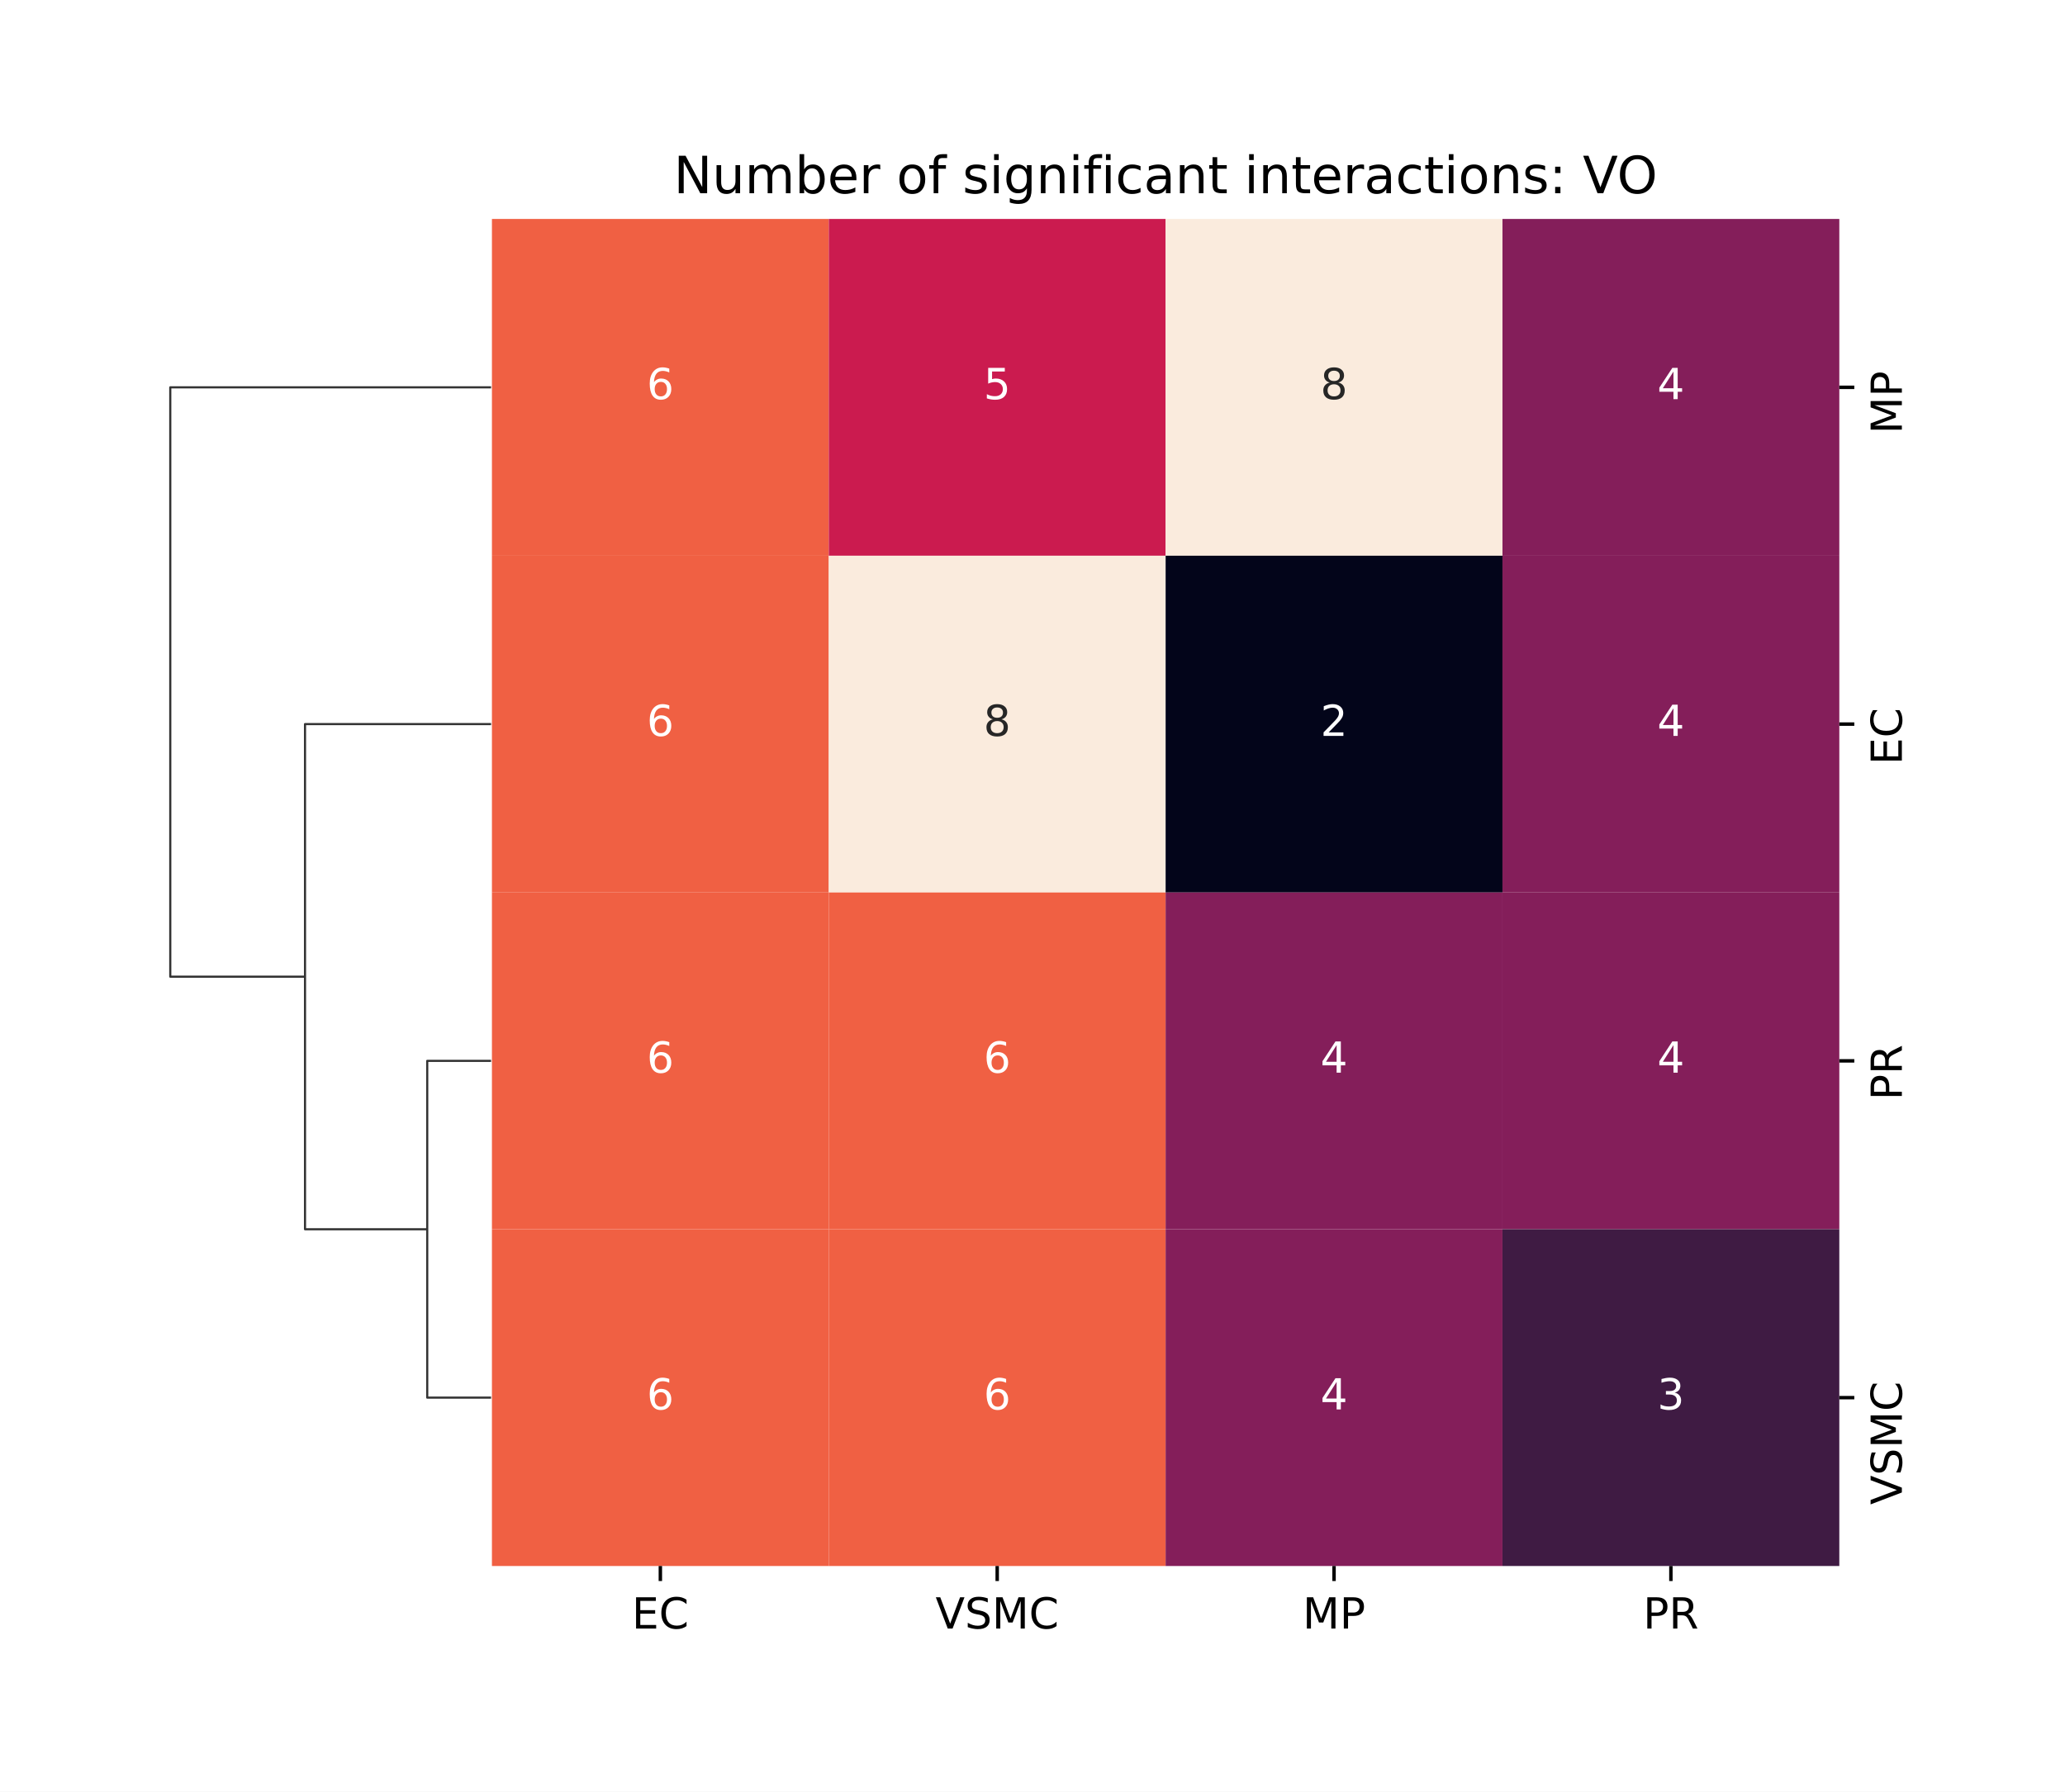
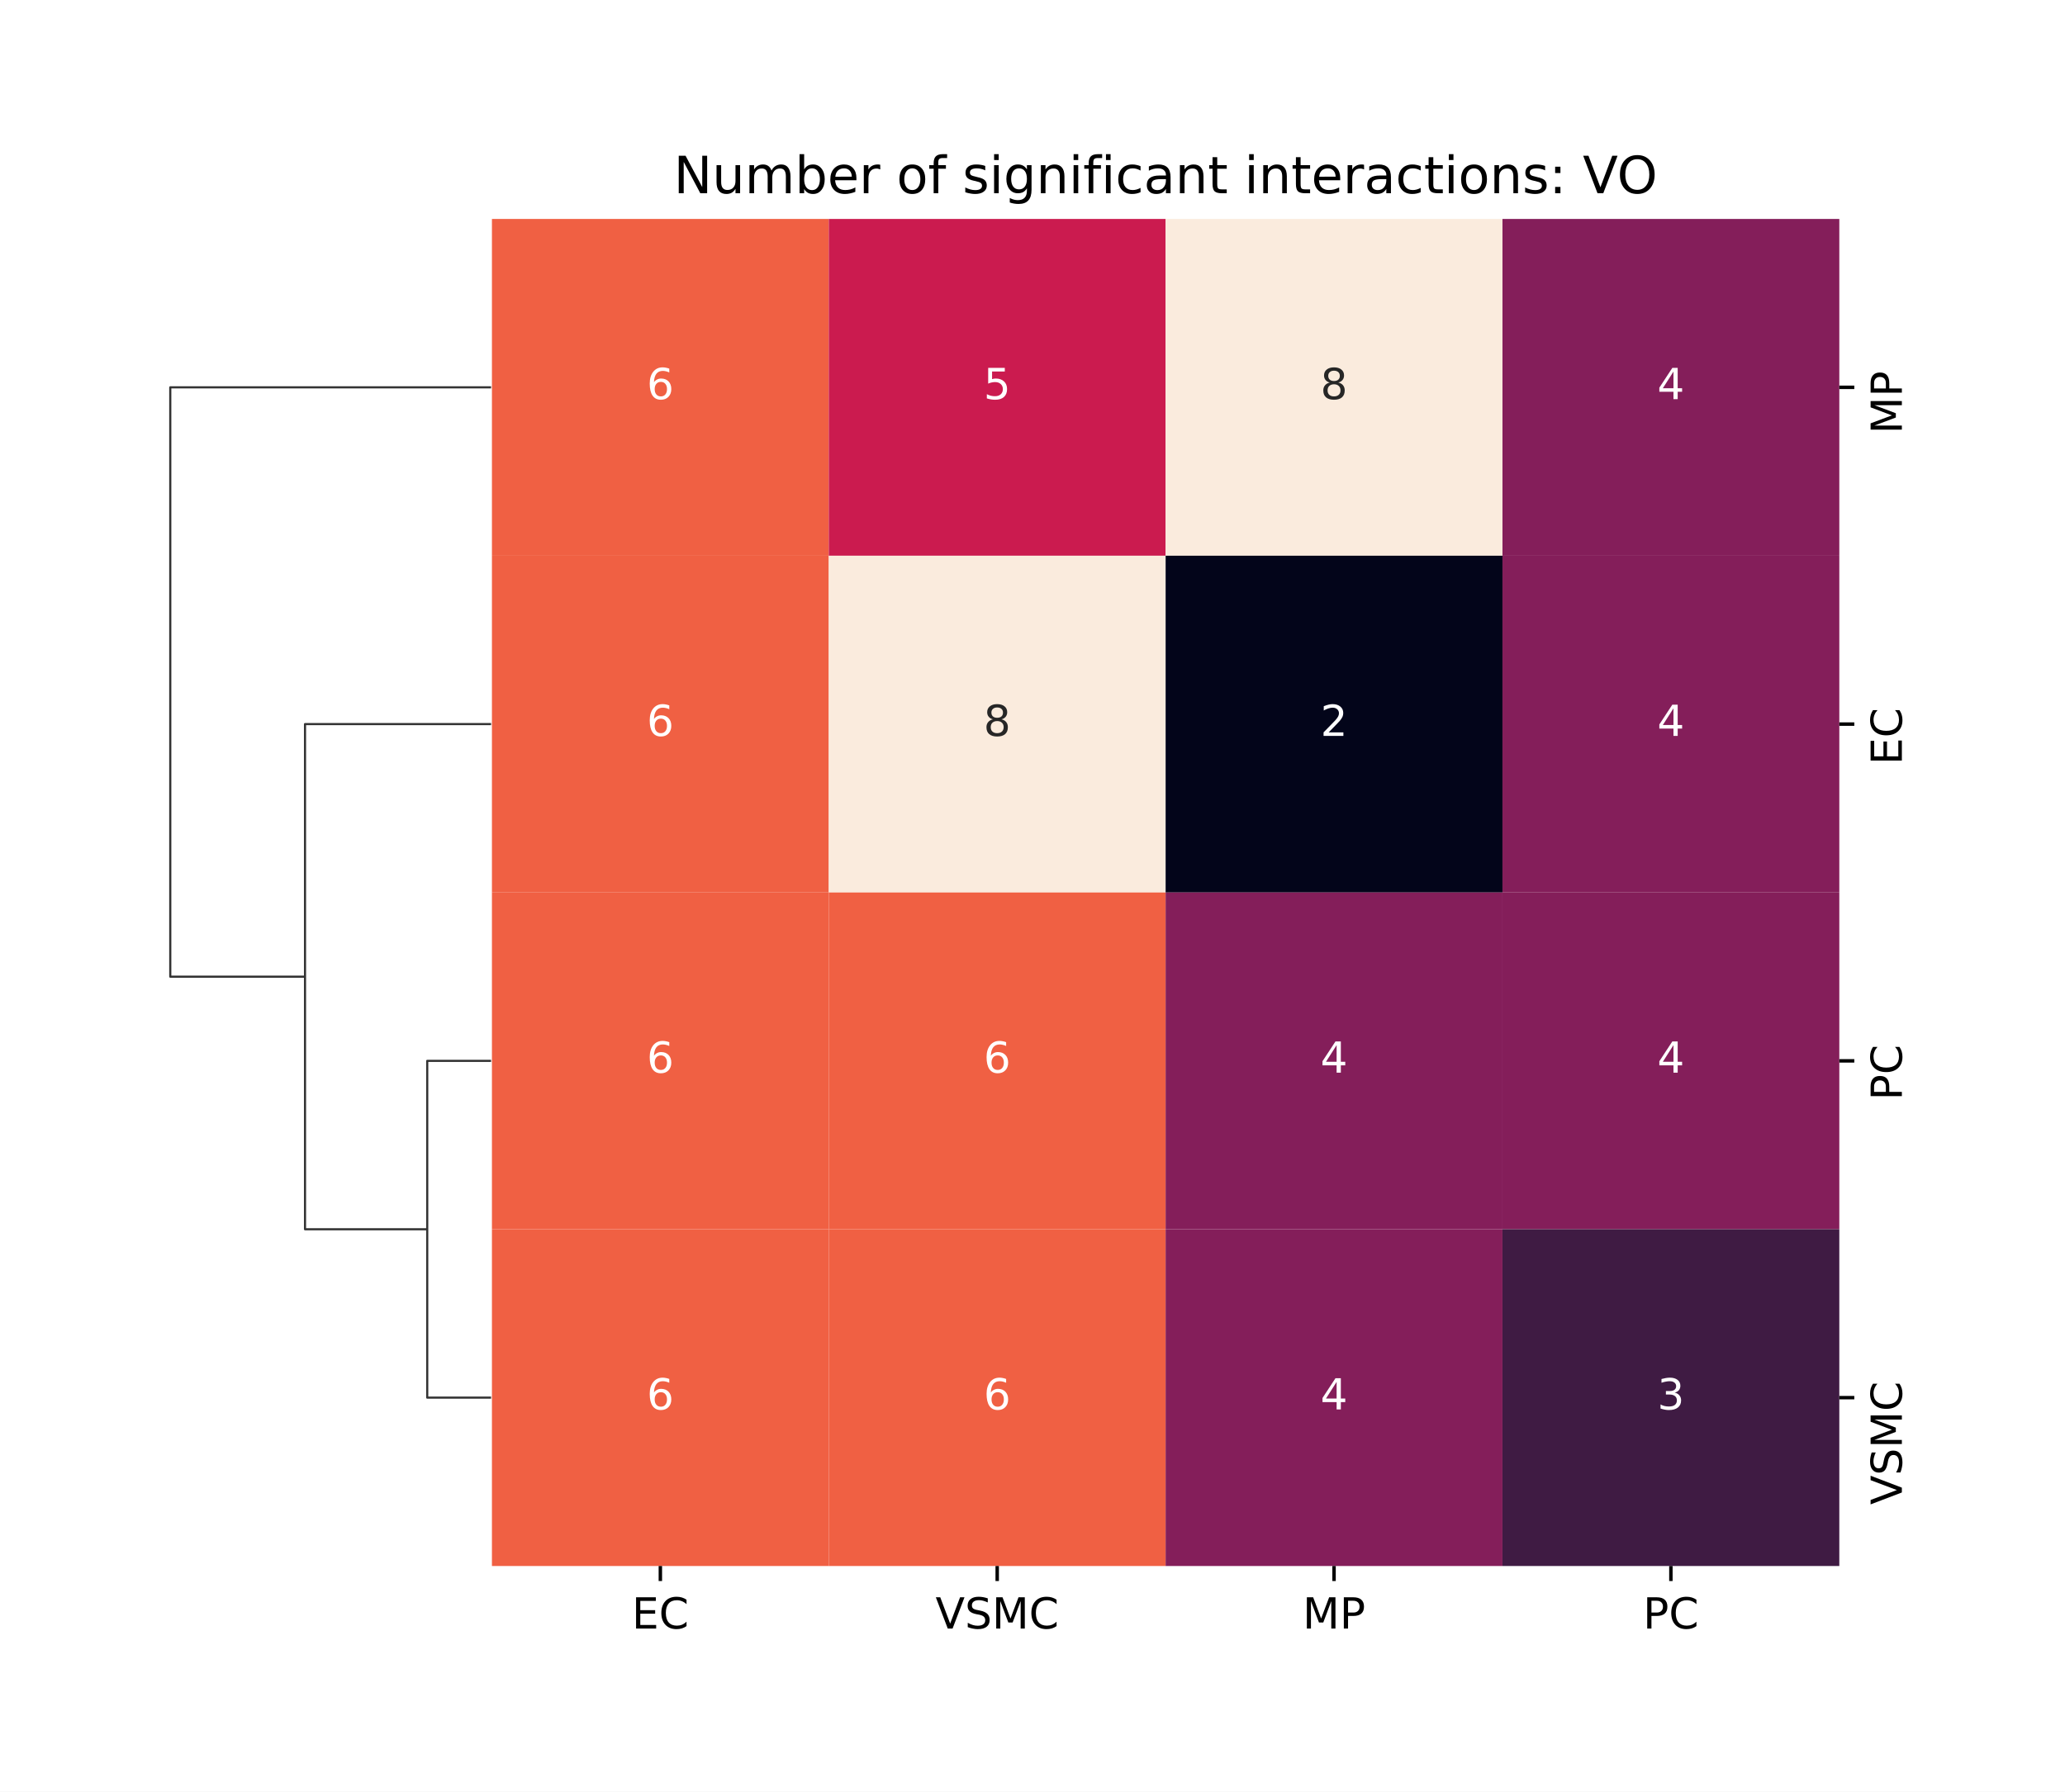
<svg xmlns="http://www.w3.org/2000/svg" xmlns:xlink="http://www.w3.org/1999/xlink" width="481.998pt" height="418.292pt" viewBox="0 0 481.998 418.292" version="1.1">
  <defs>
    <style type="text/css">*{stroke-linejoin: round; stroke-linecap: butt}</style>
  </defs>
  <g id="figure_1">
    <g id="patch_1">
      <path d="M 0 418.292  L 481.998 418.292  L 481.998 0  L 0 0  z " style="fill: #ffffff" />
    </g>
    <g id="axes_1">
      <g id="LineCollection_1">
-         <path d="M 114.624 247.678  L 99.721 247.678  L 99.721 326.302  L 114.624 326.302  " clip-path="url(#p48d9893e2e)" style="fill: none; stroke: #333333; stroke-width: 0.5" />
-         <path d="M 114.624 169.054  L 71.195 169.054  L 71.195 286.99  L 99.721 286.99  " clip-path="url(#p48d9893e2e)" style="fill: none; stroke: #333333; stroke-width: 0.5" />
-         <path d="M 114.624 90.43  L 39.744 90.43  L 39.744 228.022  L 71.195 228.022  " clip-path="url(#p48d9893e2e)" style="fill: none; stroke: #333333; stroke-width: 0.5" />
+         <path d="M 114.624 247.678  L 99.721 247.678  L 99.721 326.302  L 114.624 326.302  " clip-path="url(#pbdce948fc5)" style="fill: none; stroke: #333333; stroke-width: 0.5" />
+         <path d="M 114.624 169.054  L 71.195 169.054  L 71.195 286.99  L 99.721 286.99  " clip-path="url(#pbdce948fc5)" style="fill: none; stroke: #333333; stroke-width: 0.5" />
+         <path d="M 114.624 90.43  L 39.744 90.43  L 39.744 228.022  L 71.195 228.022  " clip-path="url(#pbdce948fc5)" style="fill: none; stroke: #333333; stroke-width: 0.5" />
      </g>
    </g>
    <g id="axes_2">
      <g id="patch_2">
        <path d="M 114.824 365.614  L 429.32 365.614  L 429.32 51.118  L 114.824 51.118  z " style="fill: #ffffff" />
      </g>
      <g id="QuadMesh_1">
-         <path d="M 114.824 51.118  L 193.448 51.118  L 193.448 129.742  L 114.824 129.742  L 114.824 51.118  " clip-path="url(#p31dd17e714)" style="fill: #f06043" />
-         <path d="M 193.448 51.118  L 272.072 51.118  L 272.072 129.742  L 193.448 129.742  L 193.448 51.118  " clip-path="url(#p31dd17e714)" style="fill: #cb1b4f" />
-         <path d="M 272.072 51.118  L 350.696 51.118  L 350.696 129.742  L 272.072 129.742  L 272.072 51.118  " clip-path="url(#p31dd17e714)" style="fill: #faebdd" />
-         <path d="M 350.696 51.118  L 429.32 51.118  L 429.32 129.742  L 350.696 129.742  L 350.696 51.118  " clip-path="url(#p31dd17e714)" style="fill: #841e5a" />
-         <path d="M 114.824 129.742  L 193.448 129.742  L 193.448 208.366  L 114.824 208.366  L 114.824 129.742  " clip-path="url(#p31dd17e714)" style="fill: #f06043" />
-         <path d="M 193.448 129.742  L 272.072 129.742  L 272.072 208.366  L 193.448 208.366  L 193.448 129.742  " clip-path="url(#p31dd17e714)" style="fill: #faebdd" />
-         <path d="M 272.072 129.742  L 350.696 129.742  L 350.696 208.366  L 272.072 208.366  L 272.072 129.742  " clip-path="url(#p31dd17e714)" style="fill: #03051a" />
-         <path d="M 350.696 129.742  L 429.32 129.742  L 429.32 208.366  L 350.696 208.366  L 350.696 129.742  " clip-path="url(#p31dd17e714)" style="fill: #841e5a" />
-         <path d="M 114.824 208.366  L 193.448 208.366  L 193.448 286.99  L 114.824 286.99  L 114.824 208.366  " clip-path="url(#p31dd17e714)" style="fill: #f06043" />
-         <path d="M 193.448 208.366  L 272.072 208.366  L 272.072 286.99  L 193.448 286.99  L 193.448 208.366  " clip-path="url(#p31dd17e714)" style="fill: #f06043" />
-         <path d="M 272.072 208.366  L 350.696 208.366  L 350.696 286.99  L 272.072 286.99  L 272.072 208.366  " clip-path="url(#p31dd17e714)" style="fill: #841e5a" />
-         <path d="M 350.696 208.366  L 429.32 208.366  L 429.32 286.99  L 350.696 286.99  L 350.696 208.366  " clip-path="url(#p31dd17e714)" style="fill: #841e5a" />
-         <path d="M 114.824 286.99  L 193.448 286.99  L 193.448 365.614  L 114.824 365.614  L 114.824 286.99  " clip-path="url(#p31dd17e714)" style="fill: #f06043" />
-         <path d="M 193.448 286.99  L 272.072 286.99  L 272.072 365.614  L 193.448 365.614  L 193.448 286.99  " clip-path="url(#p31dd17e714)" style="fill: #f06043" />
-         <path d="M 272.072 286.99  L 350.696 286.99  L 350.696 365.614  L 272.072 365.614  L 272.072 286.99  " clip-path="url(#p31dd17e714)" style="fill: #841e5a" />
-         <path d="M 350.696 286.99  L 429.32 286.99  L 429.32 365.614  L 350.696 365.614  L 350.696 286.99  " clip-path="url(#p31dd17e714)" style="fill: #3f1b43" />
+         <path d="M 114.824 51.118  L 193.448 51.118  L 193.448 129.742  L 114.824 129.742  L 114.824 51.118  " clip-path="url(#pe11c906603)" style="fill: #f06043" />
+         <path d="M 193.448 51.118  L 272.072 51.118  L 272.072 129.742  L 193.448 129.742  L 193.448 51.118  " clip-path="url(#pe11c906603)" style="fill: #cb1b4f" />
+         <path d="M 272.072 51.118  L 350.696 51.118  L 350.696 129.742  L 272.072 129.742  L 272.072 51.118  " clip-path="url(#pe11c906603)" style="fill: #faebdd" />
+         <path d="M 350.696 51.118  L 429.32 51.118  L 429.32 129.742  L 350.696 129.742  L 350.696 51.118  " clip-path="url(#pe11c906603)" style="fill: #841e5a" />
+         <path d="M 114.824 129.742  L 193.448 129.742  L 193.448 208.366  L 114.824 208.366  L 114.824 129.742  " clip-path="url(#pe11c906603)" style="fill: #f06043" />
+         <path d="M 193.448 129.742  L 272.072 129.742  L 272.072 208.366  L 193.448 208.366  L 193.448 129.742  " clip-path="url(#pe11c906603)" style="fill: #faebdd" />
+         <path d="M 272.072 129.742  L 350.696 129.742  L 350.696 208.366  L 272.072 208.366  L 272.072 129.742  " clip-path="url(#pe11c906603)" style="fill: #03051a" />
+         <path d="M 350.696 129.742  L 429.32 129.742  L 429.32 208.366  L 350.696 208.366  L 350.696 129.742  " clip-path="url(#pe11c906603)" style="fill: #841e5a" />
+         <path d="M 114.824 208.366  L 193.448 208.366  L 193.448 286.99  L 114.824 286.99  L 114.824 208.366  " clip-path="url(#pe11c906603)" style="fill: #f06043" />
+         <path d="M 193.448 208.366  L 272.072 208.366  L 272.072 286.99  L 193.448 286.99  L 193.448 208.366  " clip-path="url(#pe11c906603)" style="fill: #f06043" />
+         <path d="M 272.072 208.366  L 350.696 208.366  L 350.696 286.99  L 272.072 286.99  L 272.072 208.366  " clip-path="url(#pe11c906603)" style="fill: #841e5a" />
+         <path d="M 350.696 208.366  L 429.32 208.366  L 429.32 286.99  L 350.696 286.99  L 350.696 208.366  " clip-path="url(#pe11c906603)" style="fill: #841e5a" />
+         <path d="M 114.824 286.99  L 193.448 286.99  L 193.448 365.614  L 114.824 365.614  L 114.824 286.99  " clip-path="url(#pe11c906603)" style="fill: #f06043" />
+         <path d="M 193.448 286.99  L 272.072 286.99  L 272.072 365.614  L 193.448 365.614  L 193.448 286.99  " clip-path="url(#pe11c906603)" style="fill: #f06043" />
+         <path d="M 272.072 286.99  L 350.696 286.99  L 350.696 365.614  L 272.072 365.614  L 272.072 286.99  " clip-path="url(#pe11c906603)" style="fill: #841e5a" />
+         <path d="M 350.696 286.99  L 429.32 286.99  L 429.32 365.614  L 350.696 365.614  L 350.696 286.99  " clip-path="url(#pe11c906603)" style="fill: #3f1b43" />
      </g>
      <g id="matplotlib.axis_1">
        <g id="xtick_1">
          <g id="line2d_1">
            <defs>
-               <path id="m5ace91ae95" d="M 0 0  L 0 3.5  " style="stroke: #000000; stroke-width: 0.8" />
+               <path id="m0b8e5962d9" d="M 0 0  L 0 3.5  " style="stroke: #000000; stroke-width: 0.8" />
            </defs>
            <g>
-               <use xlink:href="#m5ace91ae95" x="154.136" y="365.614" style="stroke: #000000; stroke-width: 0.8" />
+               <use xlink:href="#m0b8e5962d9" x="154.136" y="365.614" style="stroke: #000000; stroke-width: 0.8" />
            </g>
          </g>
          <g id="text_1">
            <text style="font-size: 10px; font-family: 'DejaVu Sans', 'Bitstream Vera Sans', 'Computer Modern Sans Serif', 'Lucida Grande', 'Verdana', 'Geneva', 'Lucid', 'Arial', 'Helvetica', 'Avant Garde', sans-serif; text-anchor: middle" x="154.136" y="380.213" transform="rotate(-0 154.136 380.2126)">EC</text>
          </g>
        </g>
        <g id="xtick_2">
          <g id="line2d_2">
            <g>
-               <use xlink:href="#m5ace91ae95" x="232.76" y="365.614" style="stroke: #000000; stroke-width: 0.8" />
+               <use xlink:href="#m0b8e5962d9" x="232.76" y="365.614" style="stroke: #000000; stroke-width: 0.8" />
            </g>
          </g>
          <g id="text_2">
            <text style="font-size: 10px; font-family: 'DejaVu Sans', 'Bitstream Vera Sans', 'Computer Modern Sans Serif', 'Lucida Grande', 'Verdana', 'Geneva', 'Lucid', 'Arial', 'Helvetica', 'Avant Garde', sans-serif; text-anchor: middle" x="232.76" y="380.213" transform="rotate(-0 232.76 380.2126)">VSMC</text>
          </g>
        </g>
        <g id="xtick_3">
          <g id="line2d_3">
            <g>
-               <use xlink:href="#m5ace91ae95" x="311.384" y="365.614" style="stroke: #000000; stroke-width: 0.8" />
+               <use xlink:href="#m0b8e5962d9" x="311.384" y="365.614" style="stroke: #000000; stroke-width: 0.8" />
            </g>
          </g>
          <g id="text_3">
            <text style="font-size: 10px; font-family: 'DejaVu Sans', 'Bitstream Vera Sans', 'Computer Modern Sans Serif', 'Lucida Grande', 'Verdana', 'Geneva', 'Lucid', 'Arial', 'Helvetica', 'Avant Garde', sans-serif; text-anchor: middle" x="311.384" y="380.213" transform="rotate(-0 311.384 380.2126)">MP</text>
          </g>
        </g>
        <g id="xtick_4">
          <g id="line2d_4">
            <g>
-               <use xlink:href="#m5ace91ae95" x="390.008" y="365.614" style="stroke: #000000; stroke-width: 0.8" />
+               <use xlink:href="#m0b8e5962d9" x="390.008" y="365.614" style="stroke: #000000; stroke-width: 0.8" />
            </g>
          </g>
          <g id="text_4">
-             <text style="font-size: 10px; font-family: 'DejaVu Sans', 'Bitstream Vera Sans', 'Computer Modern Sans Serif', 'Lucida Grande', 'Verdana', 'Geneva', 'Lucid', 'Arial', 'Helvetica', 'Avant Garde', sans-serif; text-anchor: middle" x="390.008" y="380.213" transform="rotate(-0 390.008 380.2126)">PR</text>
+             <text style="font-size: 10px; font-family: 'DejaVu Sans', 'Bitstream Vera Sans', 'Computer Modern Sans Serif', 'Lucida Grande', 'Verdana', 'Geneva', 'Lucid', 'Arial', 'Helvetica', 'Avant Garde', sans-serif; text-anchor: middle" x="390.008" y="380.213" transform="rotate(-0 390.008 380.2126)">PC</text>
          </g>
        </g>
      </g>
      <g id="matplotlib.axis_2">
        <g id="ytick_1">
          <g id="line2d_5">
            <defs>
-               <path id="m8521f6d713" d="M 0 0  L 3.5 0  " style="stroke: #000000; stroke-width: 0.8" />
+               <path id="mc35b1a76e6" d="M 0 0  L 3.5 0  " style="stroke: #000000; stroke-width: 0.8" />
            </defs>
            <g>
-               <use xlink:href="#m8521f6d713" x="429.32" y="90.43" style="stroke: #000000; stroke-width: 0.8" />
+               <use xlink:href="#mc35b1a76e6" x="429.32" y="90.43" style="stroke: #000000; stroke-width: 0.8" />
            </g>
          </g>
          <g id="text_5">
            <text style="font-size: 10px; font-family: 'DejaVu Sans', 'Bitstream Vera Sans', 'Computer Modern Sans Serif', 'Lucida Grande', 'Verdana', 'Geneva', 'Lucid', 'Arial', 'Helvetica', 'Avant Garde', sans-serif" transform="translate(443.9184 101.2887) rotate(-90)">MP</text>
          </g>
        </g>
        <g id="ytick_2">
          <g id="line2d_6">
            <g>
-               <use xlink:href="#m8521f6d713" x="429.32" y="169.054" style="stroke: #000000; stroke-width: 0.8" />
+               <use xlink:href="#mc35b1a76e6" x="429.32" y="169.054" style="stroke: #000000; stroke-width: 0.8" />
            </g>
          </g>
          <g id="text_6">
            <text style="font-size: 10px; font-family: 'DejaVu Sans', 'Bitstream Vera Sans', 'Computer Modern Sans Serif', 'Lucida Grande', 'Verdana', 'Geneva', 'Lucid', 'Arial', 'Helvetica', 'Avant Garde', sans-serif" transform="translate(443.9184 178.5565) rotate(-90)">EC</text>
          </g>
        </g>
        <g id="ytick_3">
          <g id="line2d_7">
            <g>
-               <use xlink:href="#m8521f6d713" x="429.32" y="247.678" style="stroke: #000000; stroke-width: 0.8" />
+               <use xlink:href="#mc35b1a76e6" x="429.32" y="247.678" style="stroke: #000000; stroke-width: 0.8" />
            </g>
          </g>
          <g id="text_7">
-             <text style="font-size: 10px; font-family: 'DejaVu Sans', 'Bitstream Vera Sans', 'Computer Modern Sans Serif', 'Lucida Grande', 'Verdana', 'Geneva', 'Lucid', 'Arial', 'Helvetica', 'Avant Garde', sans-serif" transform="translate(443.9184 256.857) rotate(-90)">PR</text>
+             <text style="font-size: 10px; font-family: 'DejaVu Sans', 'Bitstream Vera Sans', 'Computer Modern Sans Serif', 'Lucida Grande', 'Verdana', 'Geneva', 'Lucid', 'Arial', 'Helvetica', 'Avant Garde', sans-serif" transform="translate(443.9184 256.8914) rotate(-90)">PC</text>
          </g>
        </g>
        <g id="ytick_4">
          <g id="line2d_8">
            <g>
-               <use xlink:href="#m8521f6d713" x="429.32" y="326.302" style="stroke: #000000; stroke-width: 0.8" />
+               <use xlink:href="#mc35b1a76e6" x="429.32" y="326.302" style="stroke: #000000; stroke-width: 0.8" />
            </g>
          </g>
          <g id="text_8">
            <text style="font-size: 10px; font-family: 'DejaVu Sans', 'Bitstream Vera Sans', 'Computer Modern Sans Serif', 'Lucida Grande', 'Verdana', 'Geneva', 'Lucid', 'Arial', 'Helvetica', 'Avant Garde', sans-serif" transform="translate(443.9184 351.3029) rotate(-90)">VSMC</text>
          </g>
        </g>
      </g>
      <g id="text_9">
        <text style="font-size: 10px; font-family: 'DejaVu Sans', 'Bitstream Vera Sans', 'Computer Modern Sans Serif', 'Lucida Grande', 'Verdana', 'Geneva', 'Lucid', 'Arial', 'Helvetica', 'Avant Garde', sans-serif; text-anchor: middle; fill: #ffffff" x="154.136" y="93.189" transform="rotate(-0 154.136 93.1895)">6</text>
      </g>
      <g id="text_10">
        <text style="font-size: 10px; font-family: 'DejaVu Sans', 'Bitstream Vera Sans', 'Computer Modern Sans Serif', 'Lucida Grande', 'Verdana', 'Geneva', 'Lucid', 'Arial', 'Helvetica', 'Avant Garde', sans-serif; text-anchor: middle; fill: #ffffff" x="232.76" y="93.189" transform="rotate(-0 232.76 93.1895)">5</text>
      </g>
      <g id="text_11">
        <text style="font-size: 10px; font-family: 'DejaVu Sans', 'Bitstream Vera Sans', 'Computer Modern Sans Serif', 'Lucida Grande', 'Verdana', 'Geneva', 'Lucid', 'Arial', 'Helvetica', 'Avant Garde', sans-serif; text-anchor: middle; fill: #262626" x="311.384" y="93.189" transform="rotate(-0 311.384 93.1895)">8</text>
      </g>
      <g id="text_12">
        <text style="font-size: 10px; font-family: 'DejaVu Sans', 'Bitstream Vera Sans', 'Computer Modern Sans Serif', 'Lucida Grande', 'Verdana', 'Geneva', 'Lucid', 'Arial', 'Helvetica', 'Avant Garde', sans-serif; text-anchor: middle; fill: #ffffff" x="390.008" y="93.189" transform="rotate(-0 390.008 93.1895)">4</text>
      </g>
      <g id="text_13">
        <text style="font-size: 10px; font-family: 'DejaVu Sans', 'Bitstream Vera Sans', 'Computer Modern Sans Serif', 'Lucida Grande', 'Verdana', 'Geneva', 'Lucid', 'Arial', 'Helvetica', 'Avant Garde', sans-serif; text-anchor: middle; fill: #ffffff" x="154.136" y="171.814" transform="rotate(-0 154.136 171.8135)">6</text>
      </g>
      <g id="text_14">
        <text style="font-size: 10px; font-family: 'DejaVu Sans', 'Bitstream Vera Sans', 'Computer Modern Sans Serif', 'Lucida Grande', 'Verdana', 'Geneva', 'Lucid', 'Arial', 'Helvetica', 'Avant Garde', sans-serif; text-anchor: middle; fill: #262626" x="232.76" y="171.814" transform="rotate(-0 232.76 171.8135)">8</text>
      </g>
      <g id="text_15">
        <text style="font-size: 10px; font-family: 'DejaVu Sans', 'Bitstream Vera Sans', 'Computer Modern Sans Serif', 'Lucida Grande', 'Verdana', 'Geneva', 'Lucid', 'Arial', 'Helvetica', 'Avant Garde', sans-serif; text-anchor: middle; fill: #ffffff" x="311.384" y="171.814" transform="rotate(-0 311.384 171.8135)">2</text>
      </g>
      <g id="text_16">
        <text style="font-size: 10px; font-family: 'DejaVu Sans', 'Bitstream Vera Sans', 'Computer Modern Sans Serif', 'Lucida Grande', 'Verdana', 'Geneva', 'Lucid', 'Arial', 'Helvetica', 'Avant Garde', sans-serif; text-anchor: middle; fill: #ffffff" x="390.008" y="171.814" transform="rotate(-0 390.008 171.8135)">4</text>
      </g>
      <g id="text_17">
        <text style="font-size: 10px; font-family: 'DejaVu Sans', 'Bitstream Vera Sans', 'Computer Modern Sans Serif', 'Lucida Grande', 'Verdana', 'Geneva', 'Lucid', 'Arial', 'Helvetica', 'Avant Garde', sans-serif; text-anchor: middle; fill: #ffffff" x="154.136" y="250.438" transform="rotate(-0 154.136 250.4375)">6</text>
      </g>
      <g id="text_18">
        <text style="font-size: 10px; font-family: 'DejaVu Sans', 'Bitstream Vera Sans', 'Computer Modern Sans Serif', 'Lucida Grande', 'Verdana', 'Geneva', 'Lucid', 'Arial', 'Helvetica', 'Avant Garde', sans-serif; text-anchor: middle; fill: #ffffff" x="232.76" y="250.438" transform="rotate(-0 232.76 250.4375)">6</text>
      </g>
      <g id="text_19">
        <text style="font-size: 10px; font-family: 'DejaVu Sans', 'Bitstream Vera Sans', 'Computer Modern Sans Serif', 'Lucida Grande', 'Verdana', 'Geneva', 'Lucid', 'Arial', 'Helvetica', 'Avant Garde', sans-serif; text-anchor: middle; fill: #ffffff" x="311.384" y="250.438" transform="rotate(-0 311.384 250.4375)">4</text>
      </g>
      <g id="text_20">
        <text style="font-size: 10px; font-family: 'DejaVu Sans', 'Bitstream Vera Sans', 'Computer Modern Sans Serif', 'Lucida Grande', 'Verdana', 'Geneva', 'Lucid', 'Arial', 'Helvetica', 'Avant Garde', sans-serif; text-anchor: middle; fill: #ffffff" x="390.008" y="250.438" transform="rotate(-0 390.008 250.4375)">4</text>
      </g>
      <g id="text_21">
        <text style="font-size: 10px; font-family: 'DejaVu Sans', 'Bitstream Vera Sans', 'Computer Modern Sans Serif', 'Lucida Grande', 'Verdana', 'Geneva', 'Lucid', 'Arial', 'Helvetica', 'Avant Garde', sans-serif; text-anchor: middle; fill: #ffffff" x="154.136" y="329.062" transform="rotate(-0 154.136 329.0615)">6</text>
      </g>
      <g id="text_22">
        <text style="font-size: 10px; font-family: 'DejaVu Sans', 'Bitstream Vera Sans', 'Computer Modern Sans Serif', 'Lucida Grande', 'Verdana', 'Geneva', 'Lucid', 'Arial', 'Helvetica', 'Avant Garde', sans-serif; text-anchor: middle; fill: #ffffff" x="232.76" y="329.062" transform="rotate(-0 232.76 329.0615)">6</text>
      </g>
      <g id="text_23">
        <text style="font-size: 10px; font-family: 'DejaVu Sans', 'Bitstream Vera Sans', 'Computer Modern Sans Serif', 'Lucida Grande', 'Verdana', 'Geneva', 'Lucid', 'Arial', 'Helvetica', 'Avant Garde', sans-serif; text-anchor: middle; fill: #ffffff" x="311.384" y="329.062" transform="rotate(-0 311.384 329.0615)">4</text>
      </g>
      <g id="text_24">
        <text style="font-size: 10px; font-family: 'DejaVu Sans', 'Bitstream Vera Sans', 'Computer Modern Sans Serif', 'Lucida Grande', 'Verdana', 'Geneva', 'Lucid', 'Arial', 'Helvetica', 'Avant Garde', sans-serif; text-anchor: middle; fill: #ffffff" x="390.008" y="329.062" transform="rotate(-0 390.008 329.0615)">3</text>
      </g>
      <g id="text_25">
        <text style="font-size: 12px; font-family: 'DejaVu Sans', 'Bitstream Vera Sans', 'Computer Modern Sans Serif', 'Lucida Grande', 'Verdana', 'Geneva', 'Lucid', 'Arial', 'Helvetica', 'Avant Garde', sans-serif; text-anchor: middle" x="272.072" y="45.118" transform="rotate(-0 272.072 45.11812)">Number of significant interactions: VO</text>
      </g>
    </g>
  </g>
  <defs>
-     <clipPath id="p48d9893e2e">
+     <clipPath id="pbdce948fc5">
      <rect x="36" y="51.118" width="78.624" height="314.496" />
    </clipPath>
-     <clipPath id="p31dd17e714">
+     <clipPath id="pe11c906603">
      <rect x="114.824" y="51.118" width="314.496" height="314.496" />
    </clipPath>
  </defs>
</svg>
